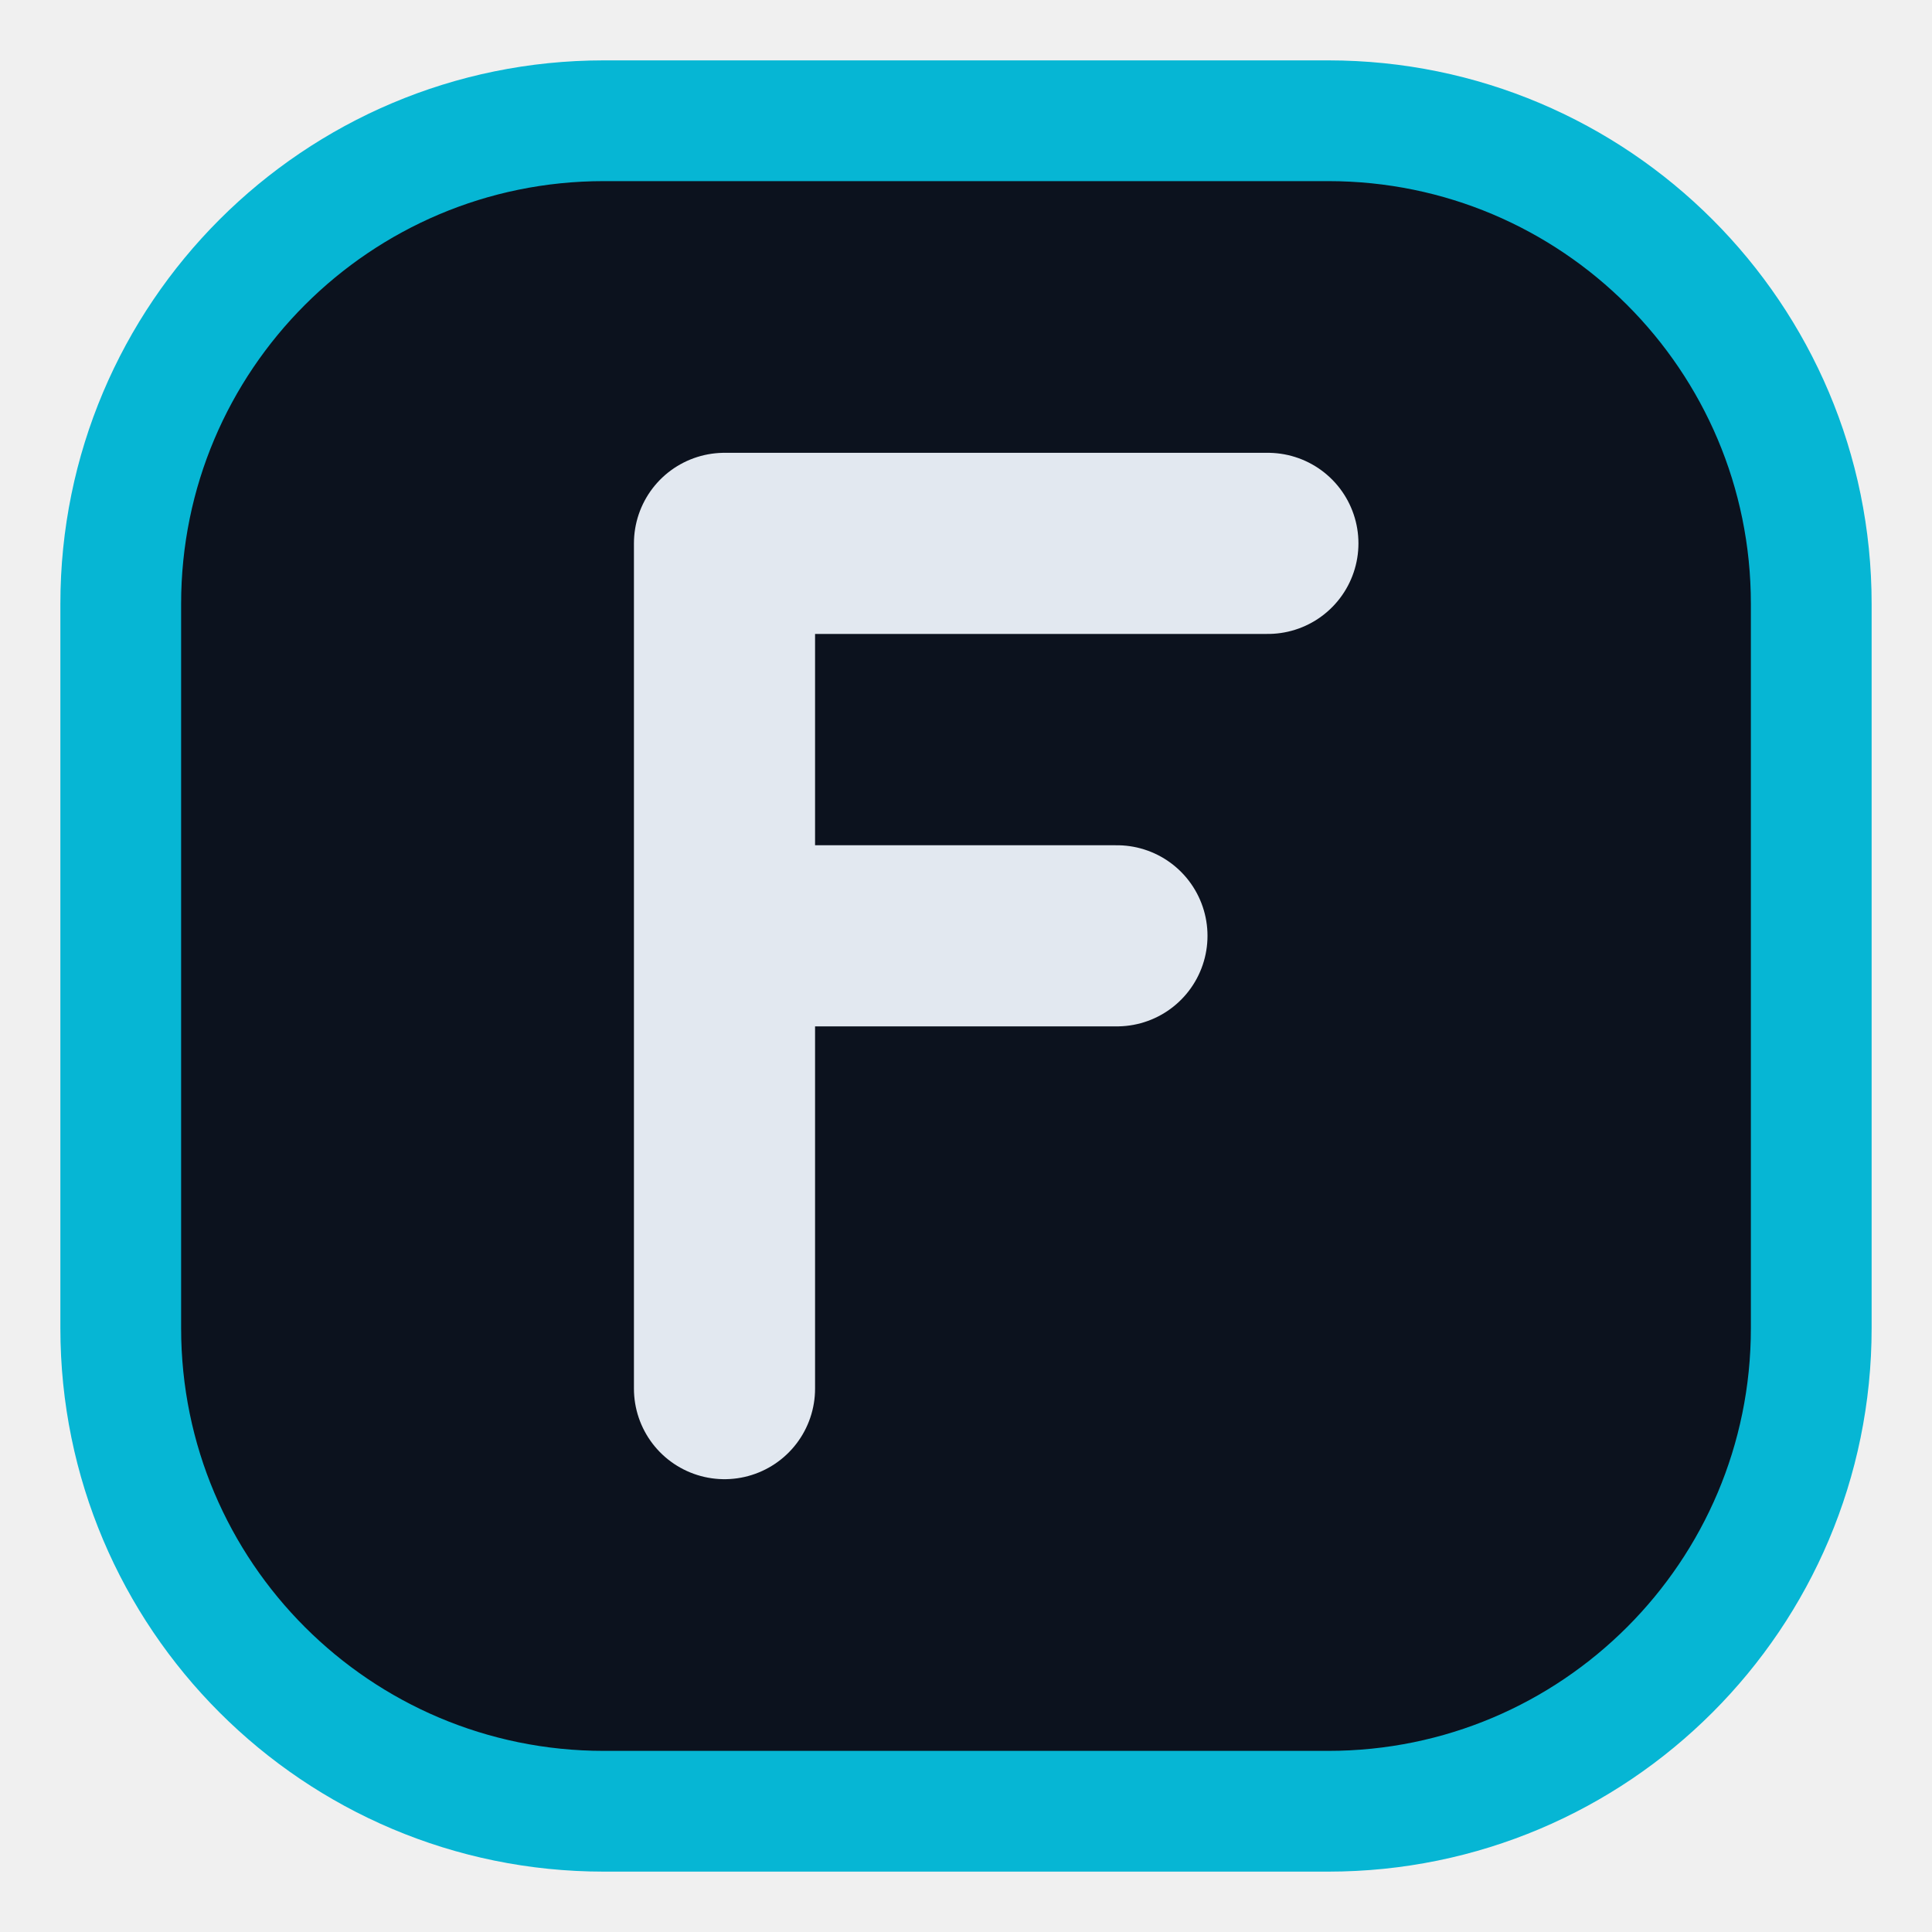
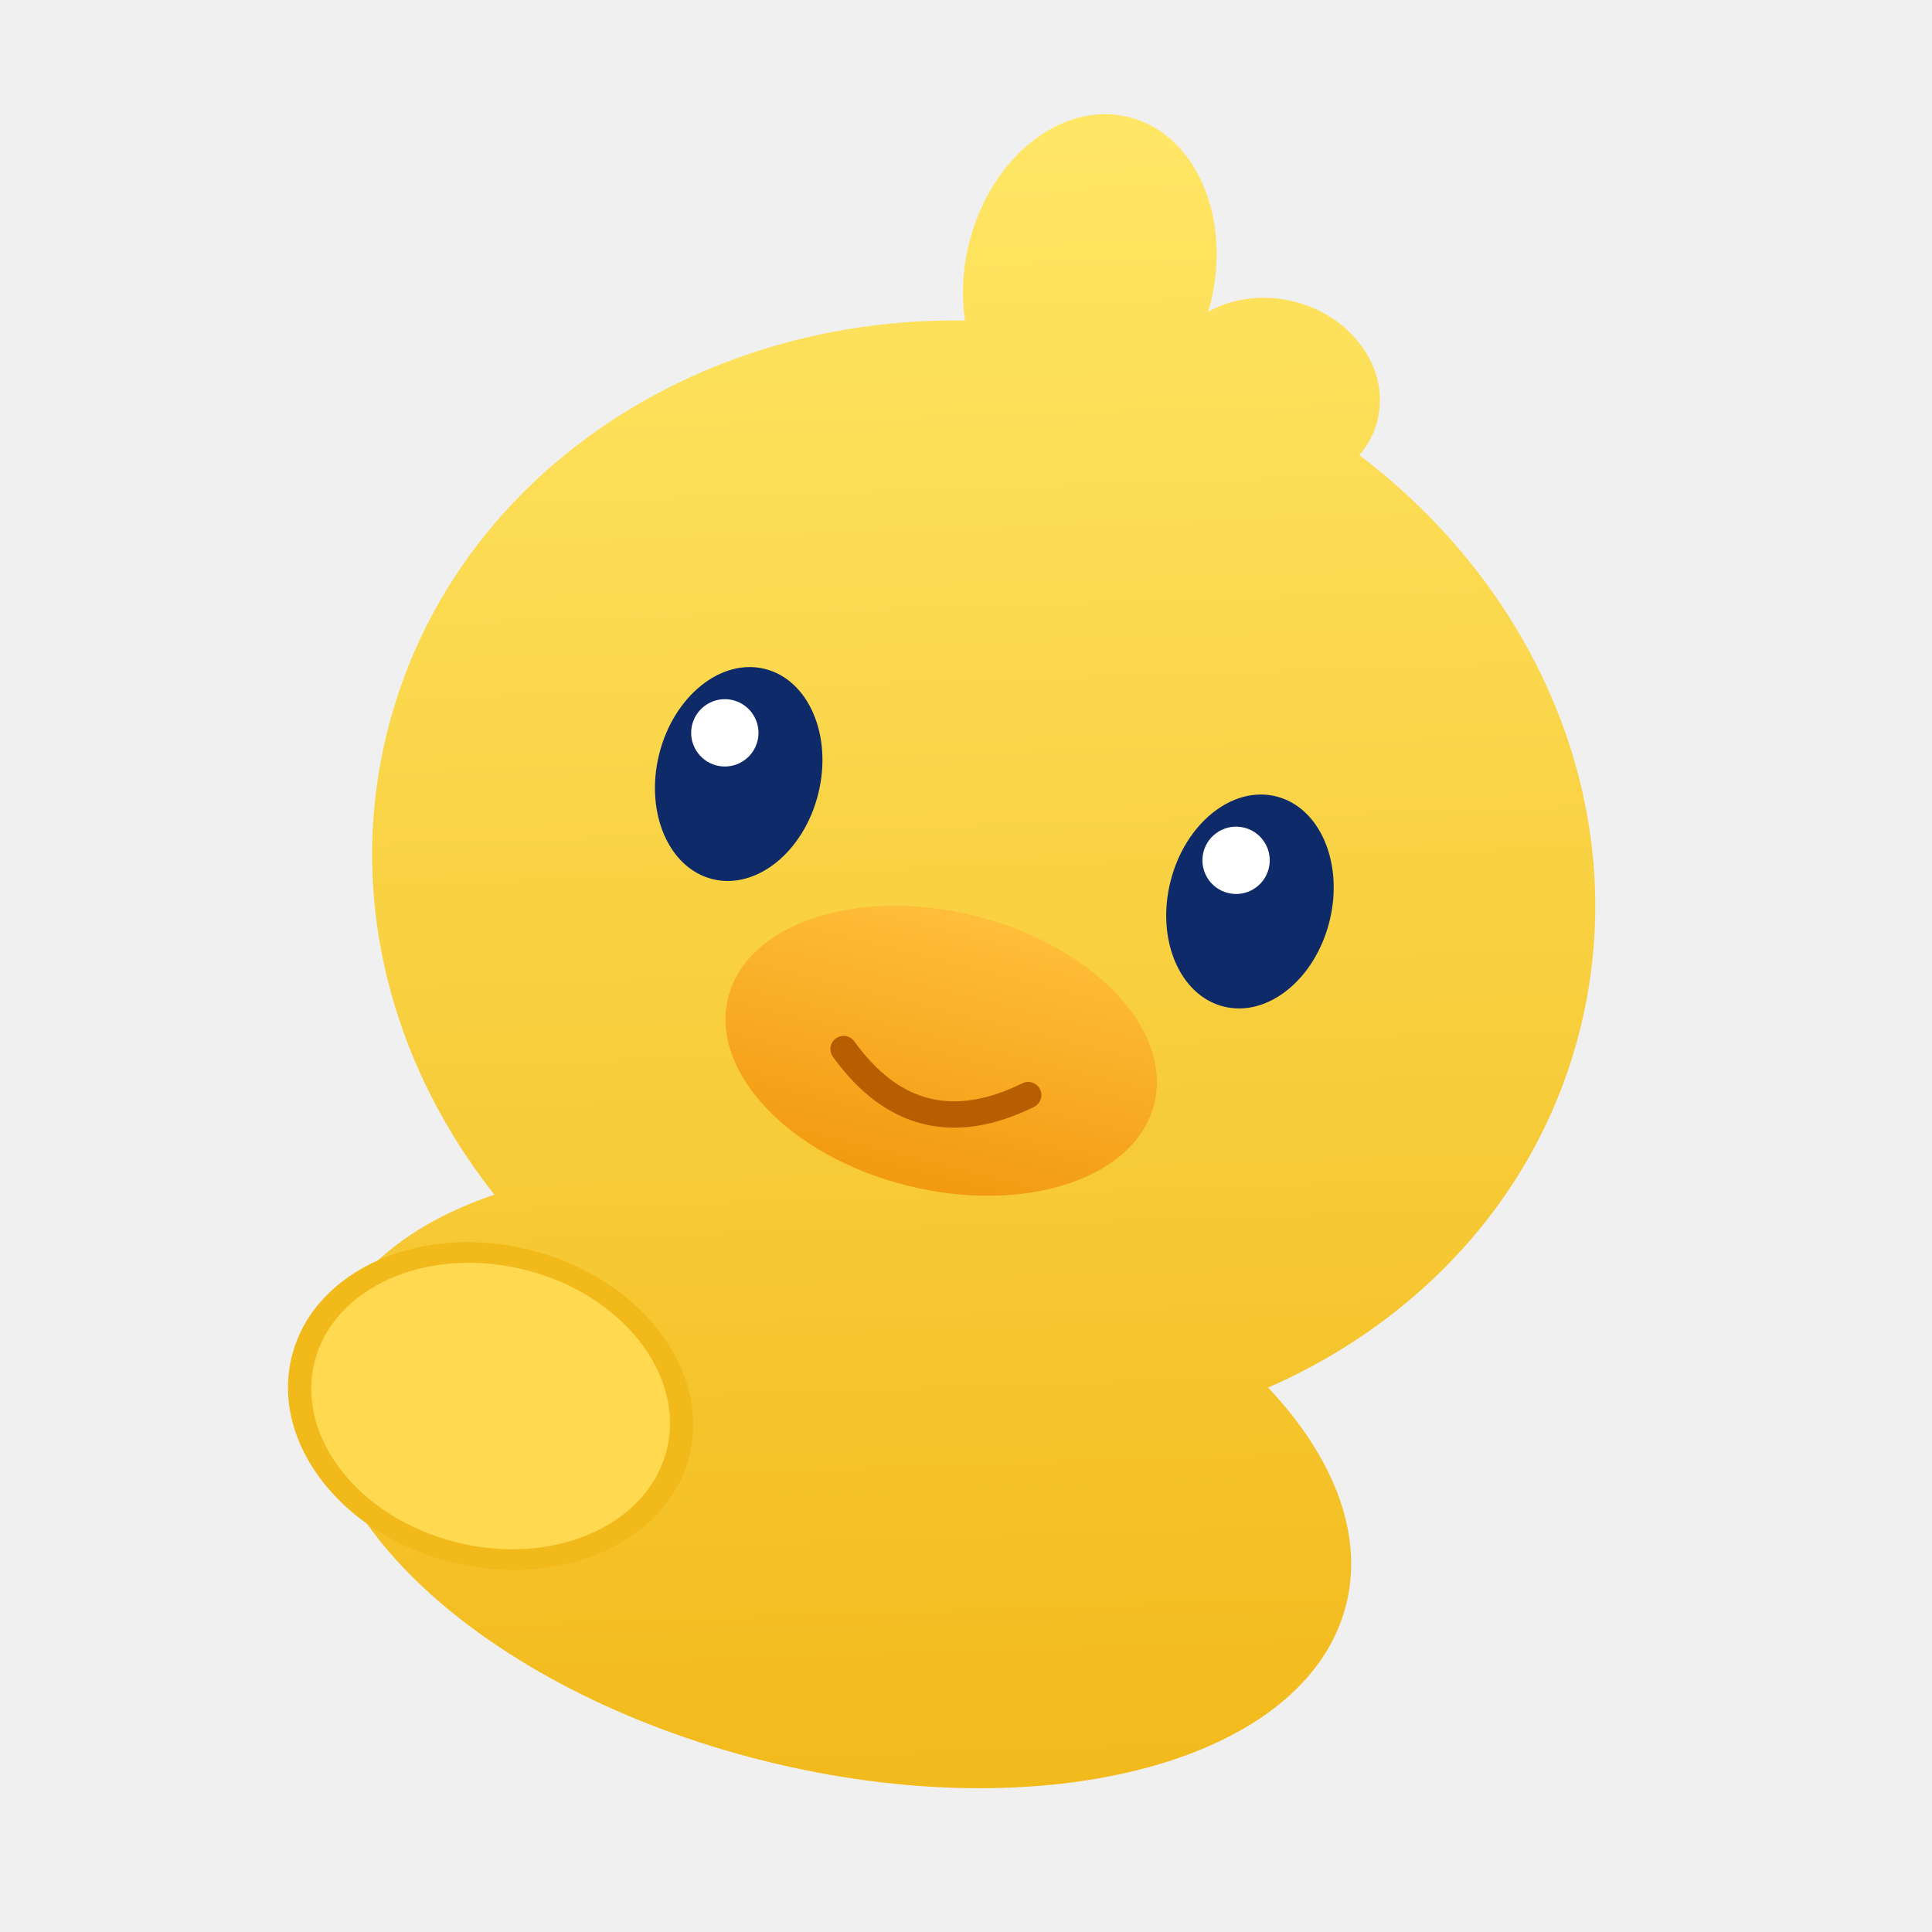
- <svg xmlns="http://www.w3.org/2000/svg" viewBox="0 0 64 64">
-   <rect x="4" y="4" width="56" height="56" rx="16" fill="#0c121e" stroke="#06b6d4" stroke-width="4" />
-   <path d="M24 46V18h18M24 31h13" fill="none" stroke="#e2e8f0" stroke-width="6" stroke-linecap="round" stroke-linejoin="round" />
+ <svg xmlns="http://www.w3.org/2000/svg" viewBox="-6 -2 132 132">
+   <defs>
+     <linearGradient id="b" gradientUnits="userSpaceOnUse" x1="44" y1="7" x2="76" y2="120">
+       <stop offset="0" stop-color="#ffe766" />
+       <stop offset="1" stop-color="#f2b91a" />
+     </linearGradient>
+     <linearGradient id="k" x1="0" y1="0" x2="0" y2="1">
+       <stop offset="0" stop-color="#ffbe3a" />
+       <stop offset="1" stop-color="#f29a10" />
+     </linearGradient>
+   </defs>
+   <g transform="rotate(14 60 63)">
+     <ellipse cx="57" cy="16" rx="8.5" ry="11" fill="url(#b)" />
+     <ellipse cx="71" cy="21" rx="7.5" ry="6.5" fill="url(#b)" />
+     <ellipse cx="60" cy="58" rx="42" ry="38" fill="url(#b)" />
+     <ellipse cx="60" cy="100" rx="36" ry="20" fill="url(#b)" />
+     <ellipse cx="36" cy="101" rx="14" ry="11" fill="#f2b91a" />
+     <ellipse cx="36" cy="101" rx="12.4" ry="9.6" fill="#ffd94f" />
+     <ellipse cx="42" cy="55" rx="5.6" ry="7.4" fill="#0e2a68" />
+     <ellipse cx="78" cy="55" rx="5.6" ry="7.4" fill="#0e2a68" />
+     <circle cx="40.4" cy="52.5" r="2.3" fill="#fff" />
+     <circle cx="76.4" cy="52.5" r="2.3" fill="#fff" />
+     <ellipse cx="60" cy="70" rx="15" ry="9.5" fill="url(#k)" />
+     <path d="M53.5 71.5Q60 77 66.5 71.5" fill="none" stroke="#b65e00" stroke-width="1.8" stroke-linecap="round" />
+   </g>
</svg>
